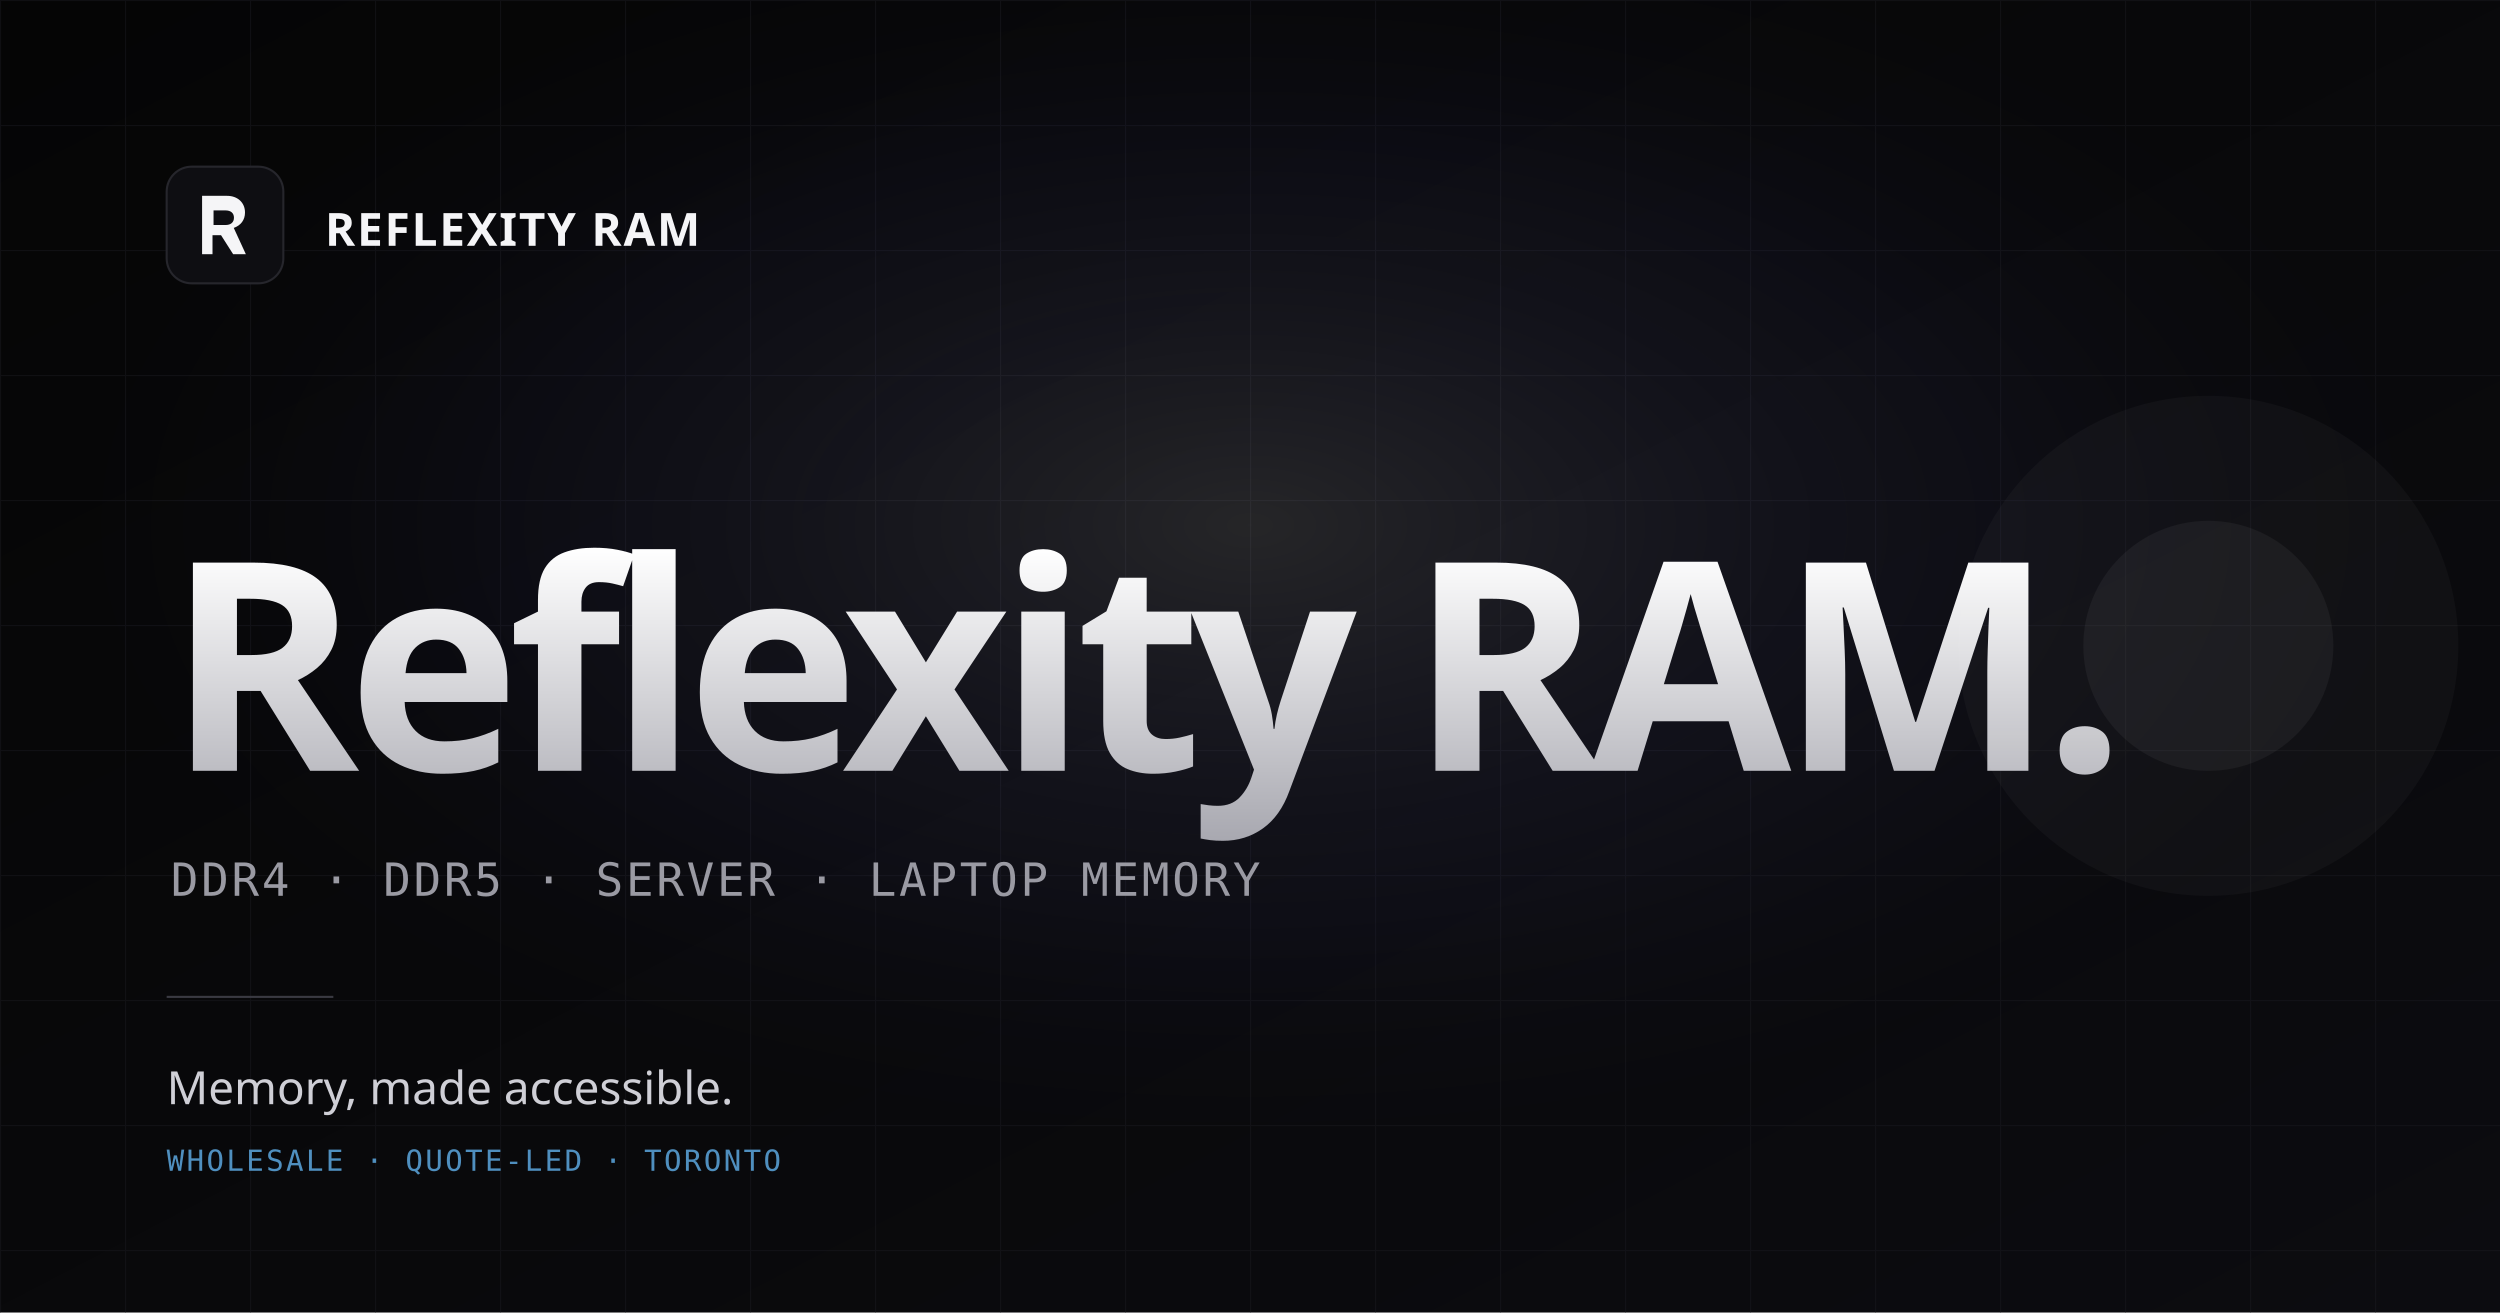
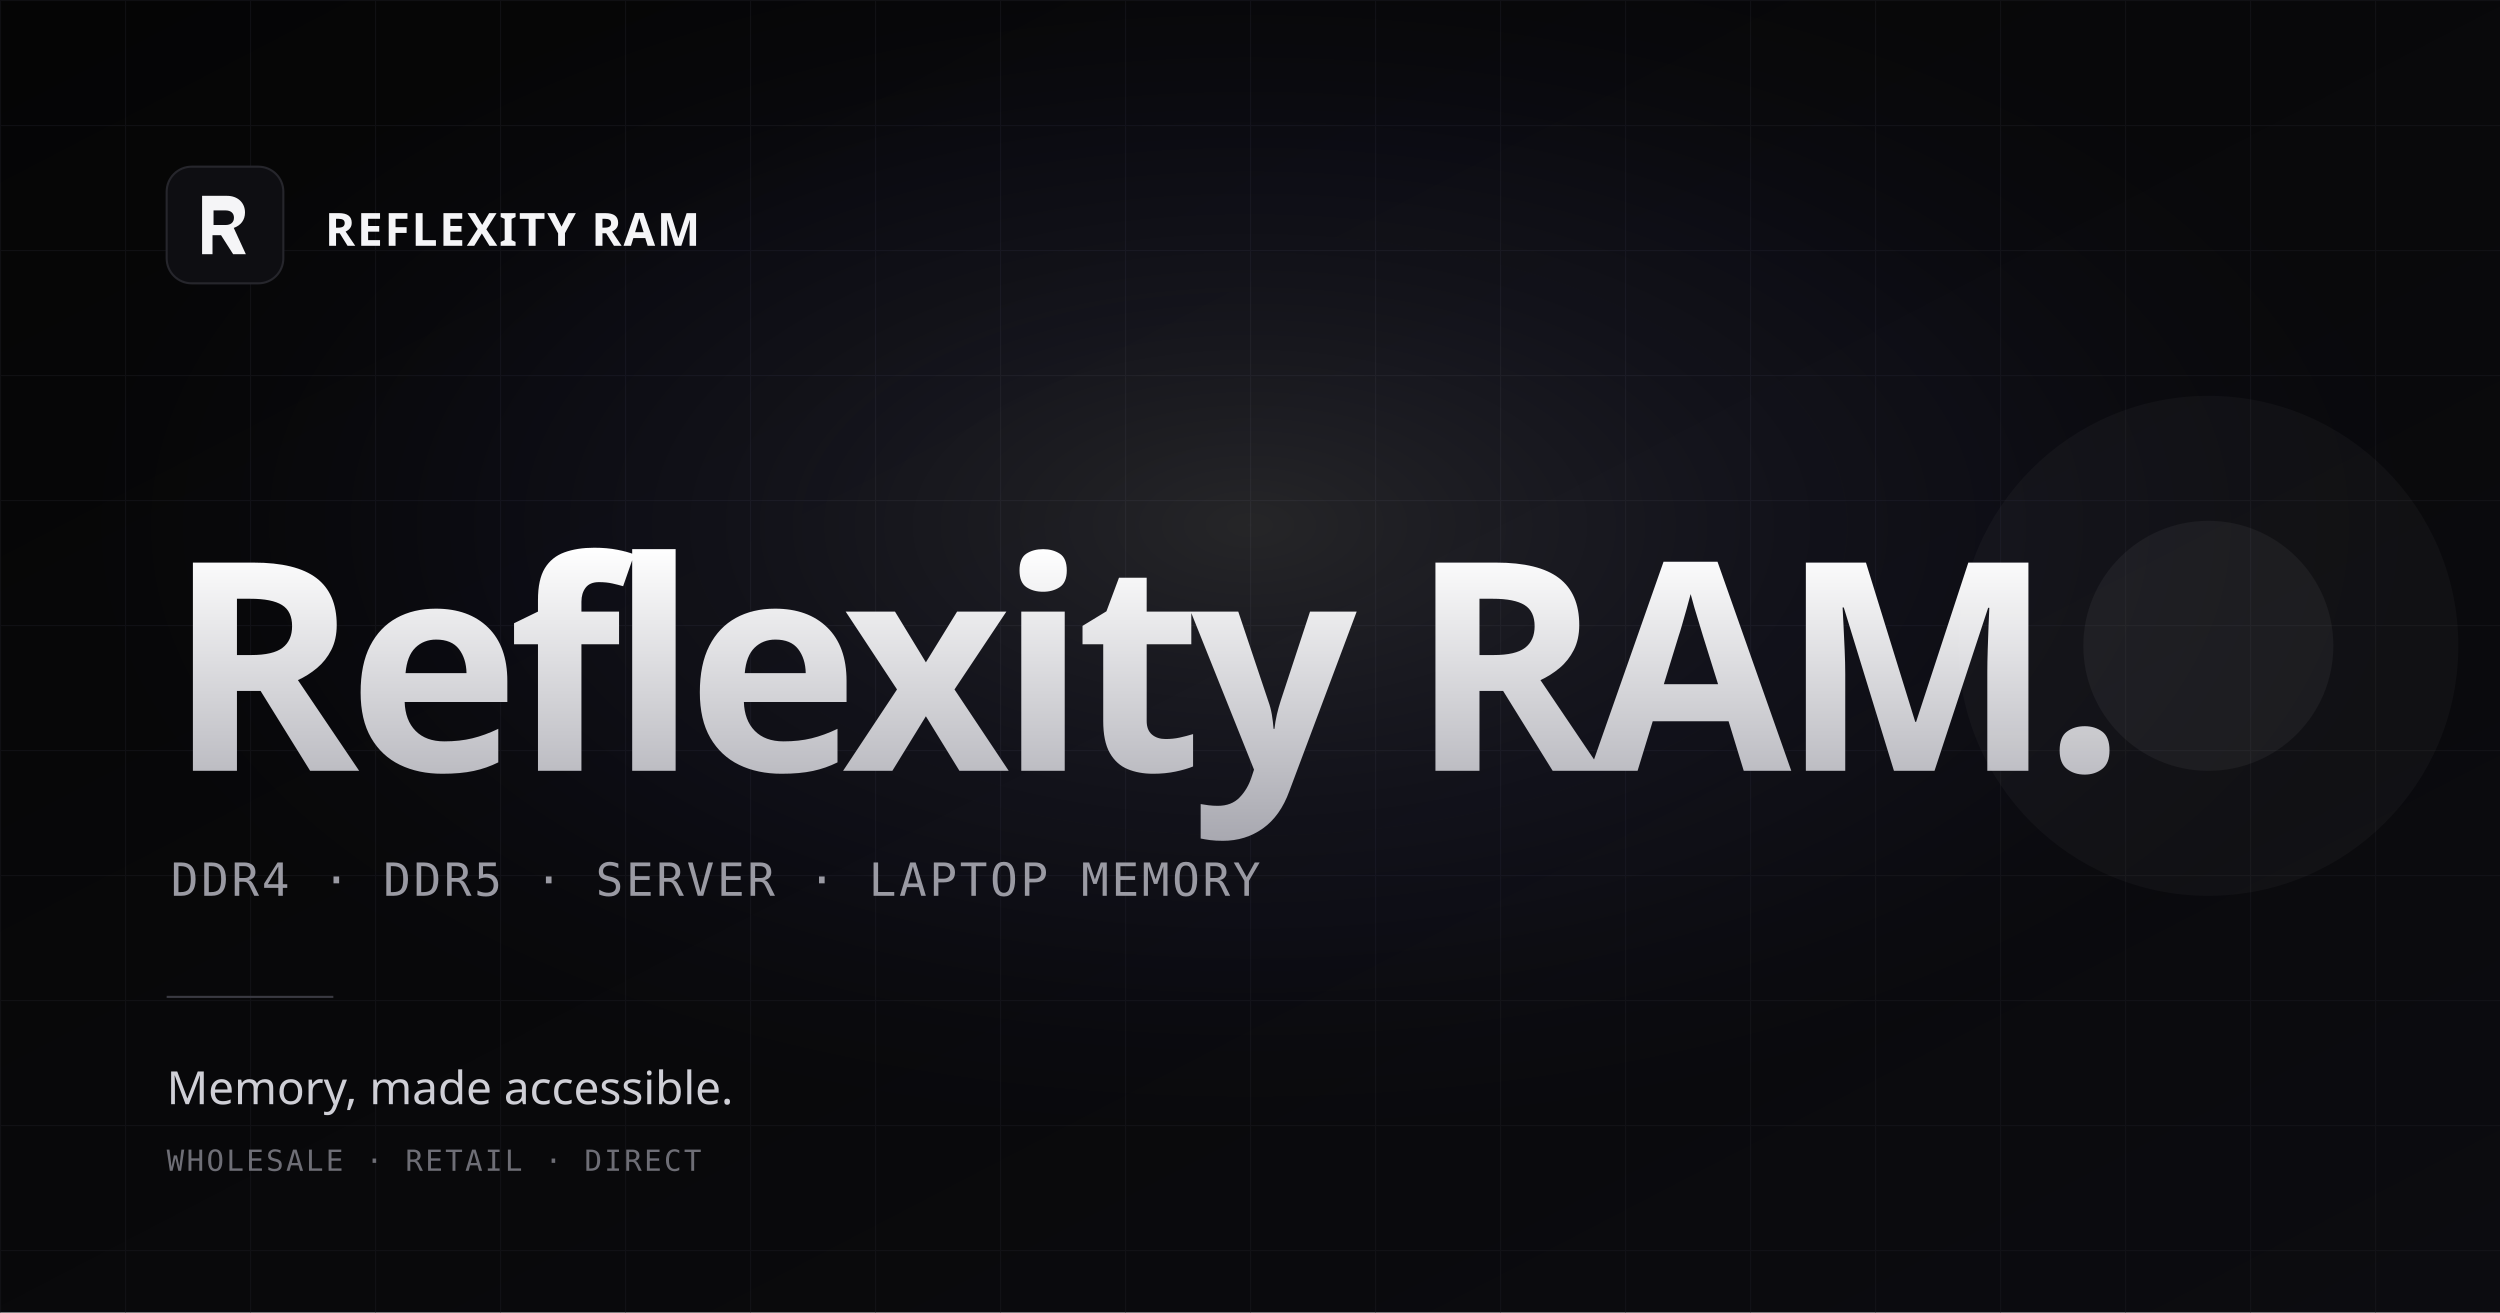
<svg xmlns="http://www.w3.org/2000/svg" viewBox="0 0 1200 630" width="1200" height="630">
  <defs>
    <linearGradient id="bg" x1="0" y1="0" x2="1" y2="1">
      <stop offset="0%" stop-color="#050505" />
      <stop offset="100%" stop-color="#0c0c10" />
    </linearGradient>
    <radialGradient id="glow" cx="50%" cy="40%" r="50%">
      <stop offset="0%" stop-color="#ffffff" stop-opacity="0.12" />
      <stop offset="60%" stop-color="#7a7aff" stop-opacity="0.04" />
      <stop offset="100%" stop-color="#000" stop-opacity="0" />
    </radialGradient>
    <linearGradient id="title" x1="0" y1="0" x2="0" y2="1">
      <stop offset="0%" stop-color="#ffffff" />
      <stop offset="100%" stop-color="#a8a8b0" />
    </linearGradient>
    <pattern id="grid" width="60" height="60" patternUnits="userSpaceOnUse">
      <path d="M 60 0 L 0 0 0 60" fill="none" stroke="#1a1a1f" stroke-width="1" />
    </pattern>
  </defs>
  <rect width="1200" height="630" fill="url(#bg)" />
  <rect width="1200" height="630" fill="url(#grid)" opacity="0.5" />
  <rect width="1200" height="630" fill="url(#glow)" />
  <g transform="translate(80, 80)">
    <rect width="56" height="56" rx="12" fill="#0e0e12" stroke="#26262c" stroke-width="1" />
    <path d="M17 42V14h12c5 0 8.6 3.2 8.6 8 0 3.6-2 6.2-5.4 7.4L38 42h-6.1l-5.8-9.1h-4.1V42H17zm5.5-14h5.8c2.5 0 4-1.3 4-3.5s-1.5-3.5-4-3.5h-5.8V28z" fill="#f5f5f7" />
  </g>
  <text x="156" y="118" font-family="Figtree, sans-serif" font-size="22" font-weight="600" fill="#f5f5f7" letter-spacing="0.04em">REFLEXITY RAM</text>
  <text x="80" y="370" font-family="Figtree, sans-serif" font-size="140" font-weight="800" fill="url(#title)" letter-spacing="-0.04em">Reflexity RAM.</text>
  <text x="82" y="430" font-family="JetBrains Mono, monospace" font-size="22" fill="#9a9aa3" letter-spacing="0.06em">DDR4  ·  DDR5  ·  SERVER  ·  LAPTOP MEMORY</text>
  <rect x="80" y="478" width="80" height="1" fill="#3a3a42" />
  <text x="80" y="530" font-family="Figtree, sans-serif" font-size="22" fill="#cfcfd6">Memory, made accessible.</text>
-   <text x="80" y="562" font-family="JetBrains Mono, monospace" font-size="14" fill="#4F8FBF" letter-spacing="0.08em">WHOLESALE  ·  QUOTE-LED  ·  TORONTO</text>
+   <text x="80" y="562" font-family="JetBrains Mono, monospace" font-size="14" fill="#6e6e76" letter-spacing="0.08em">WHOLESALE  ·  RETAIL  ·  DIRECT</text>
  <circle cx="1060" cy="310" r="120" fill="#ffffff" opacity="0.03" />
  <circle cx="1060" cy="310" r="60" fill="#ffffff" opacity="0.05" />
</svg>
